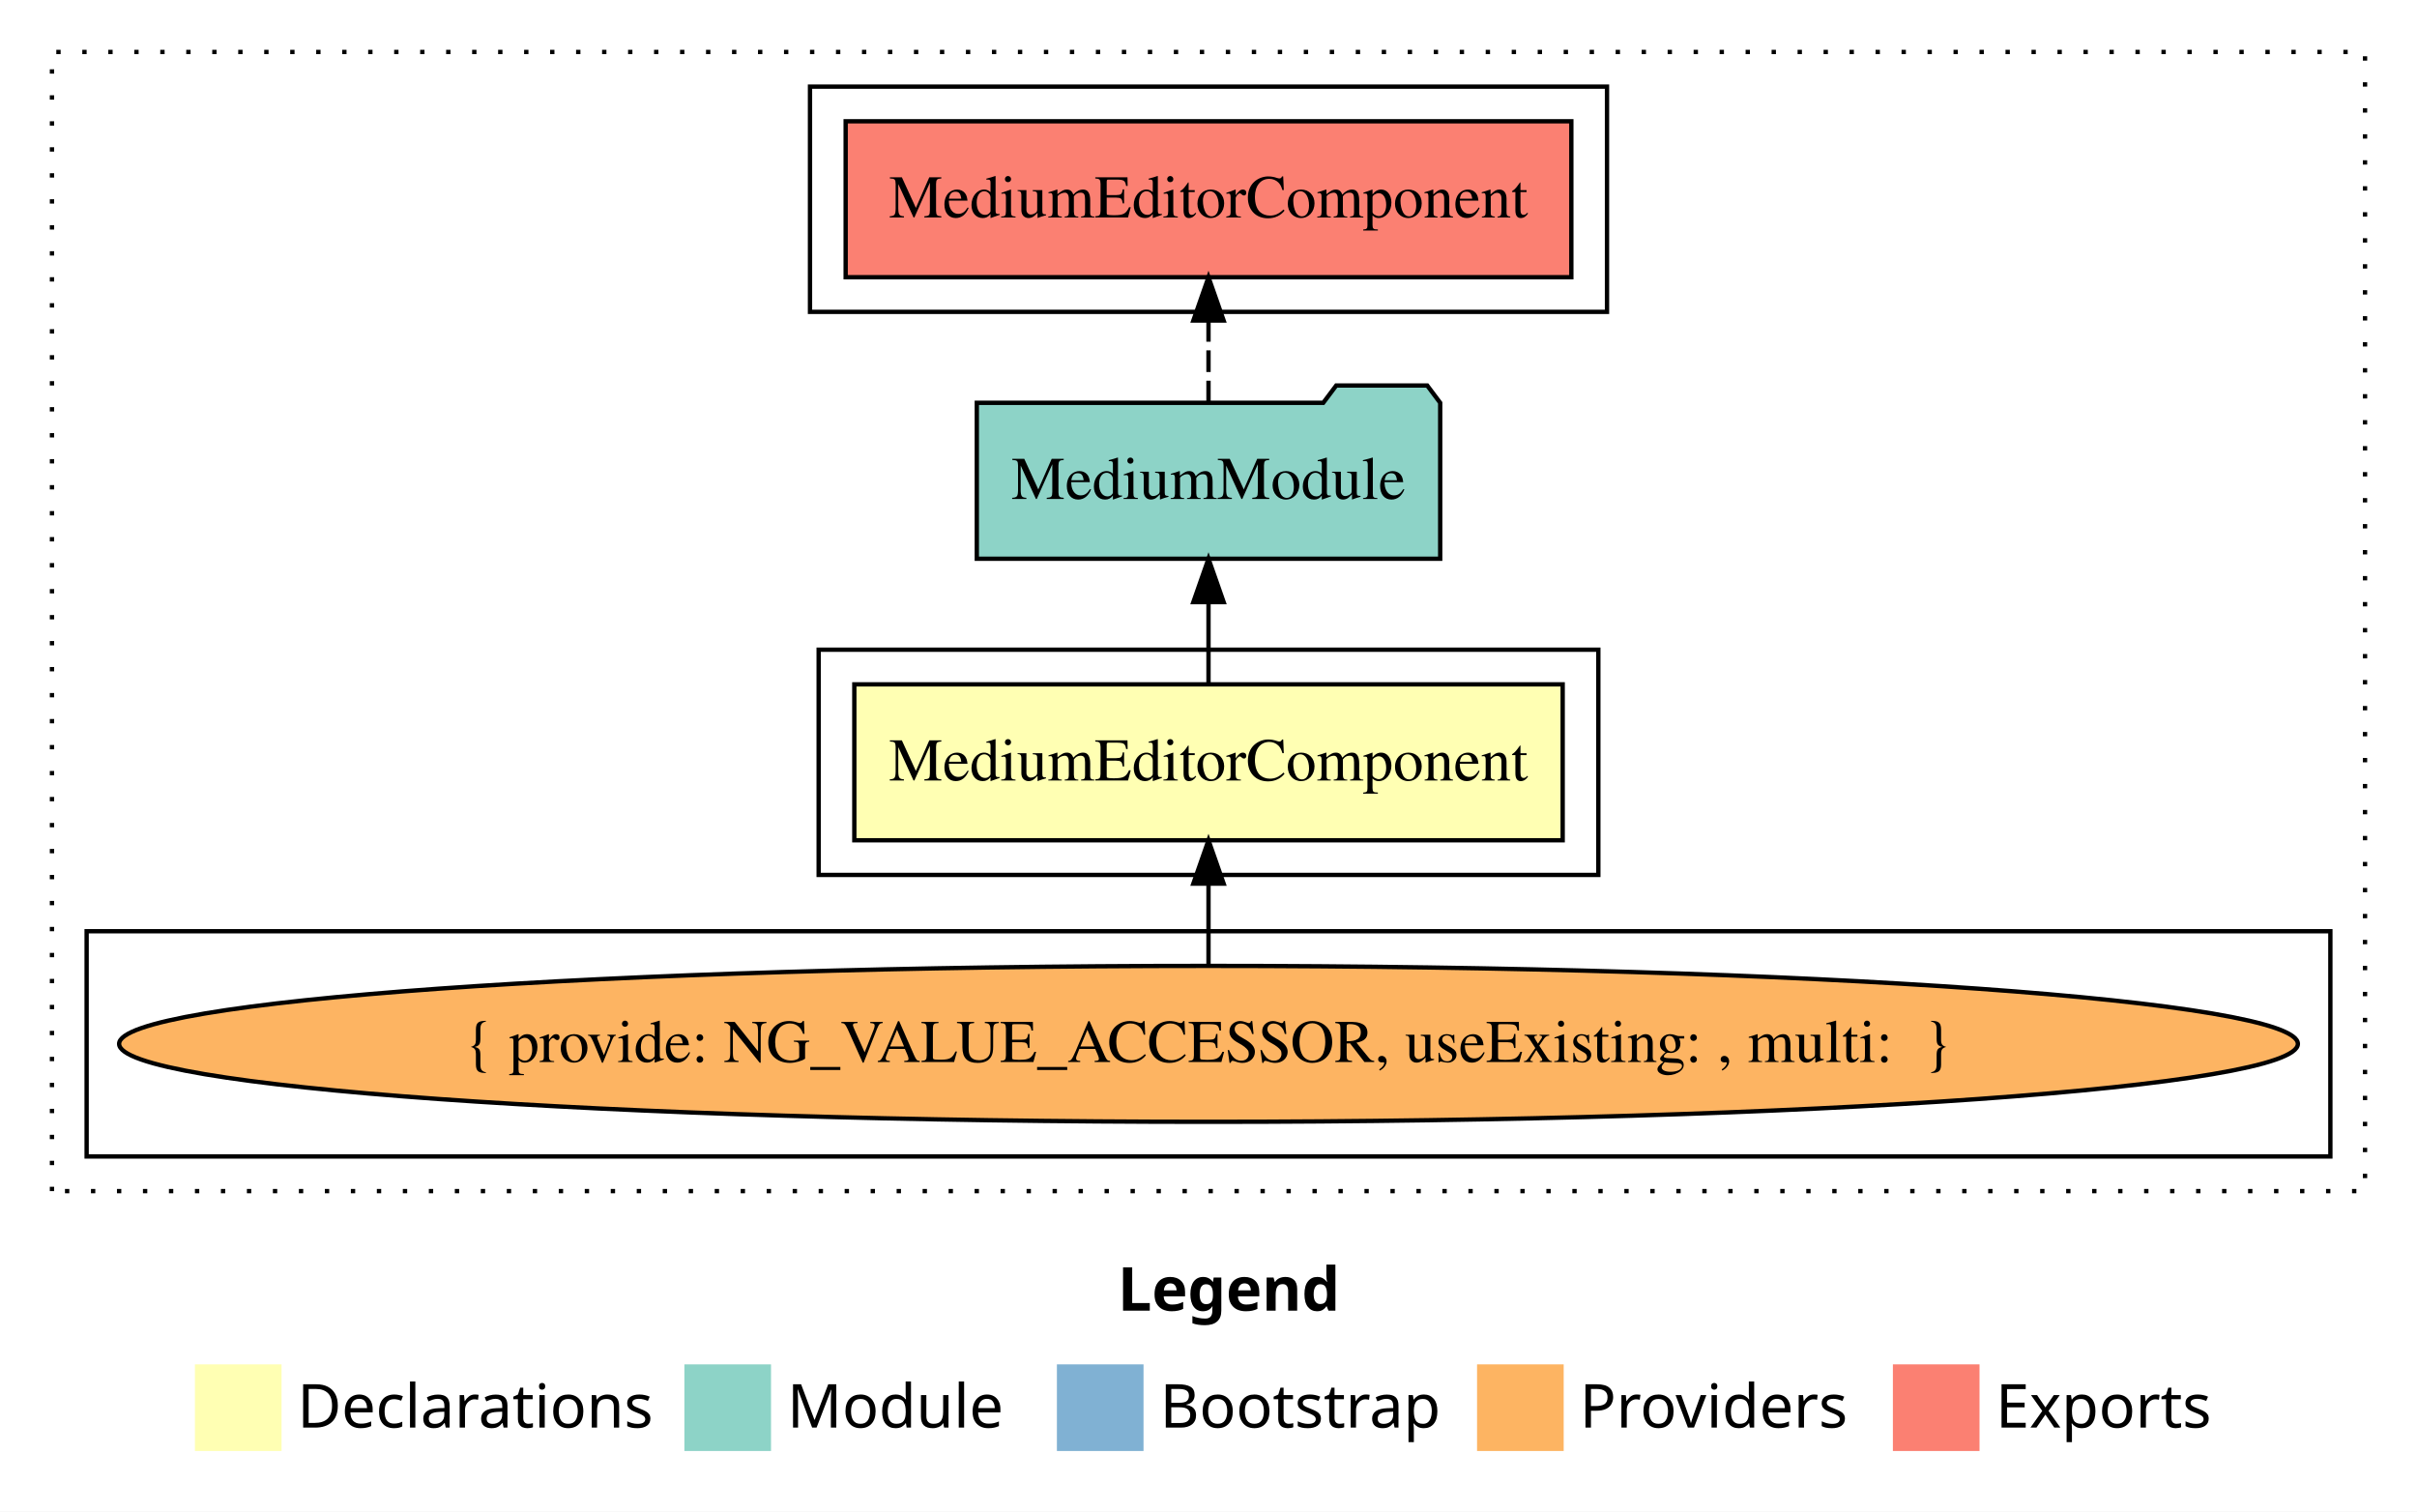
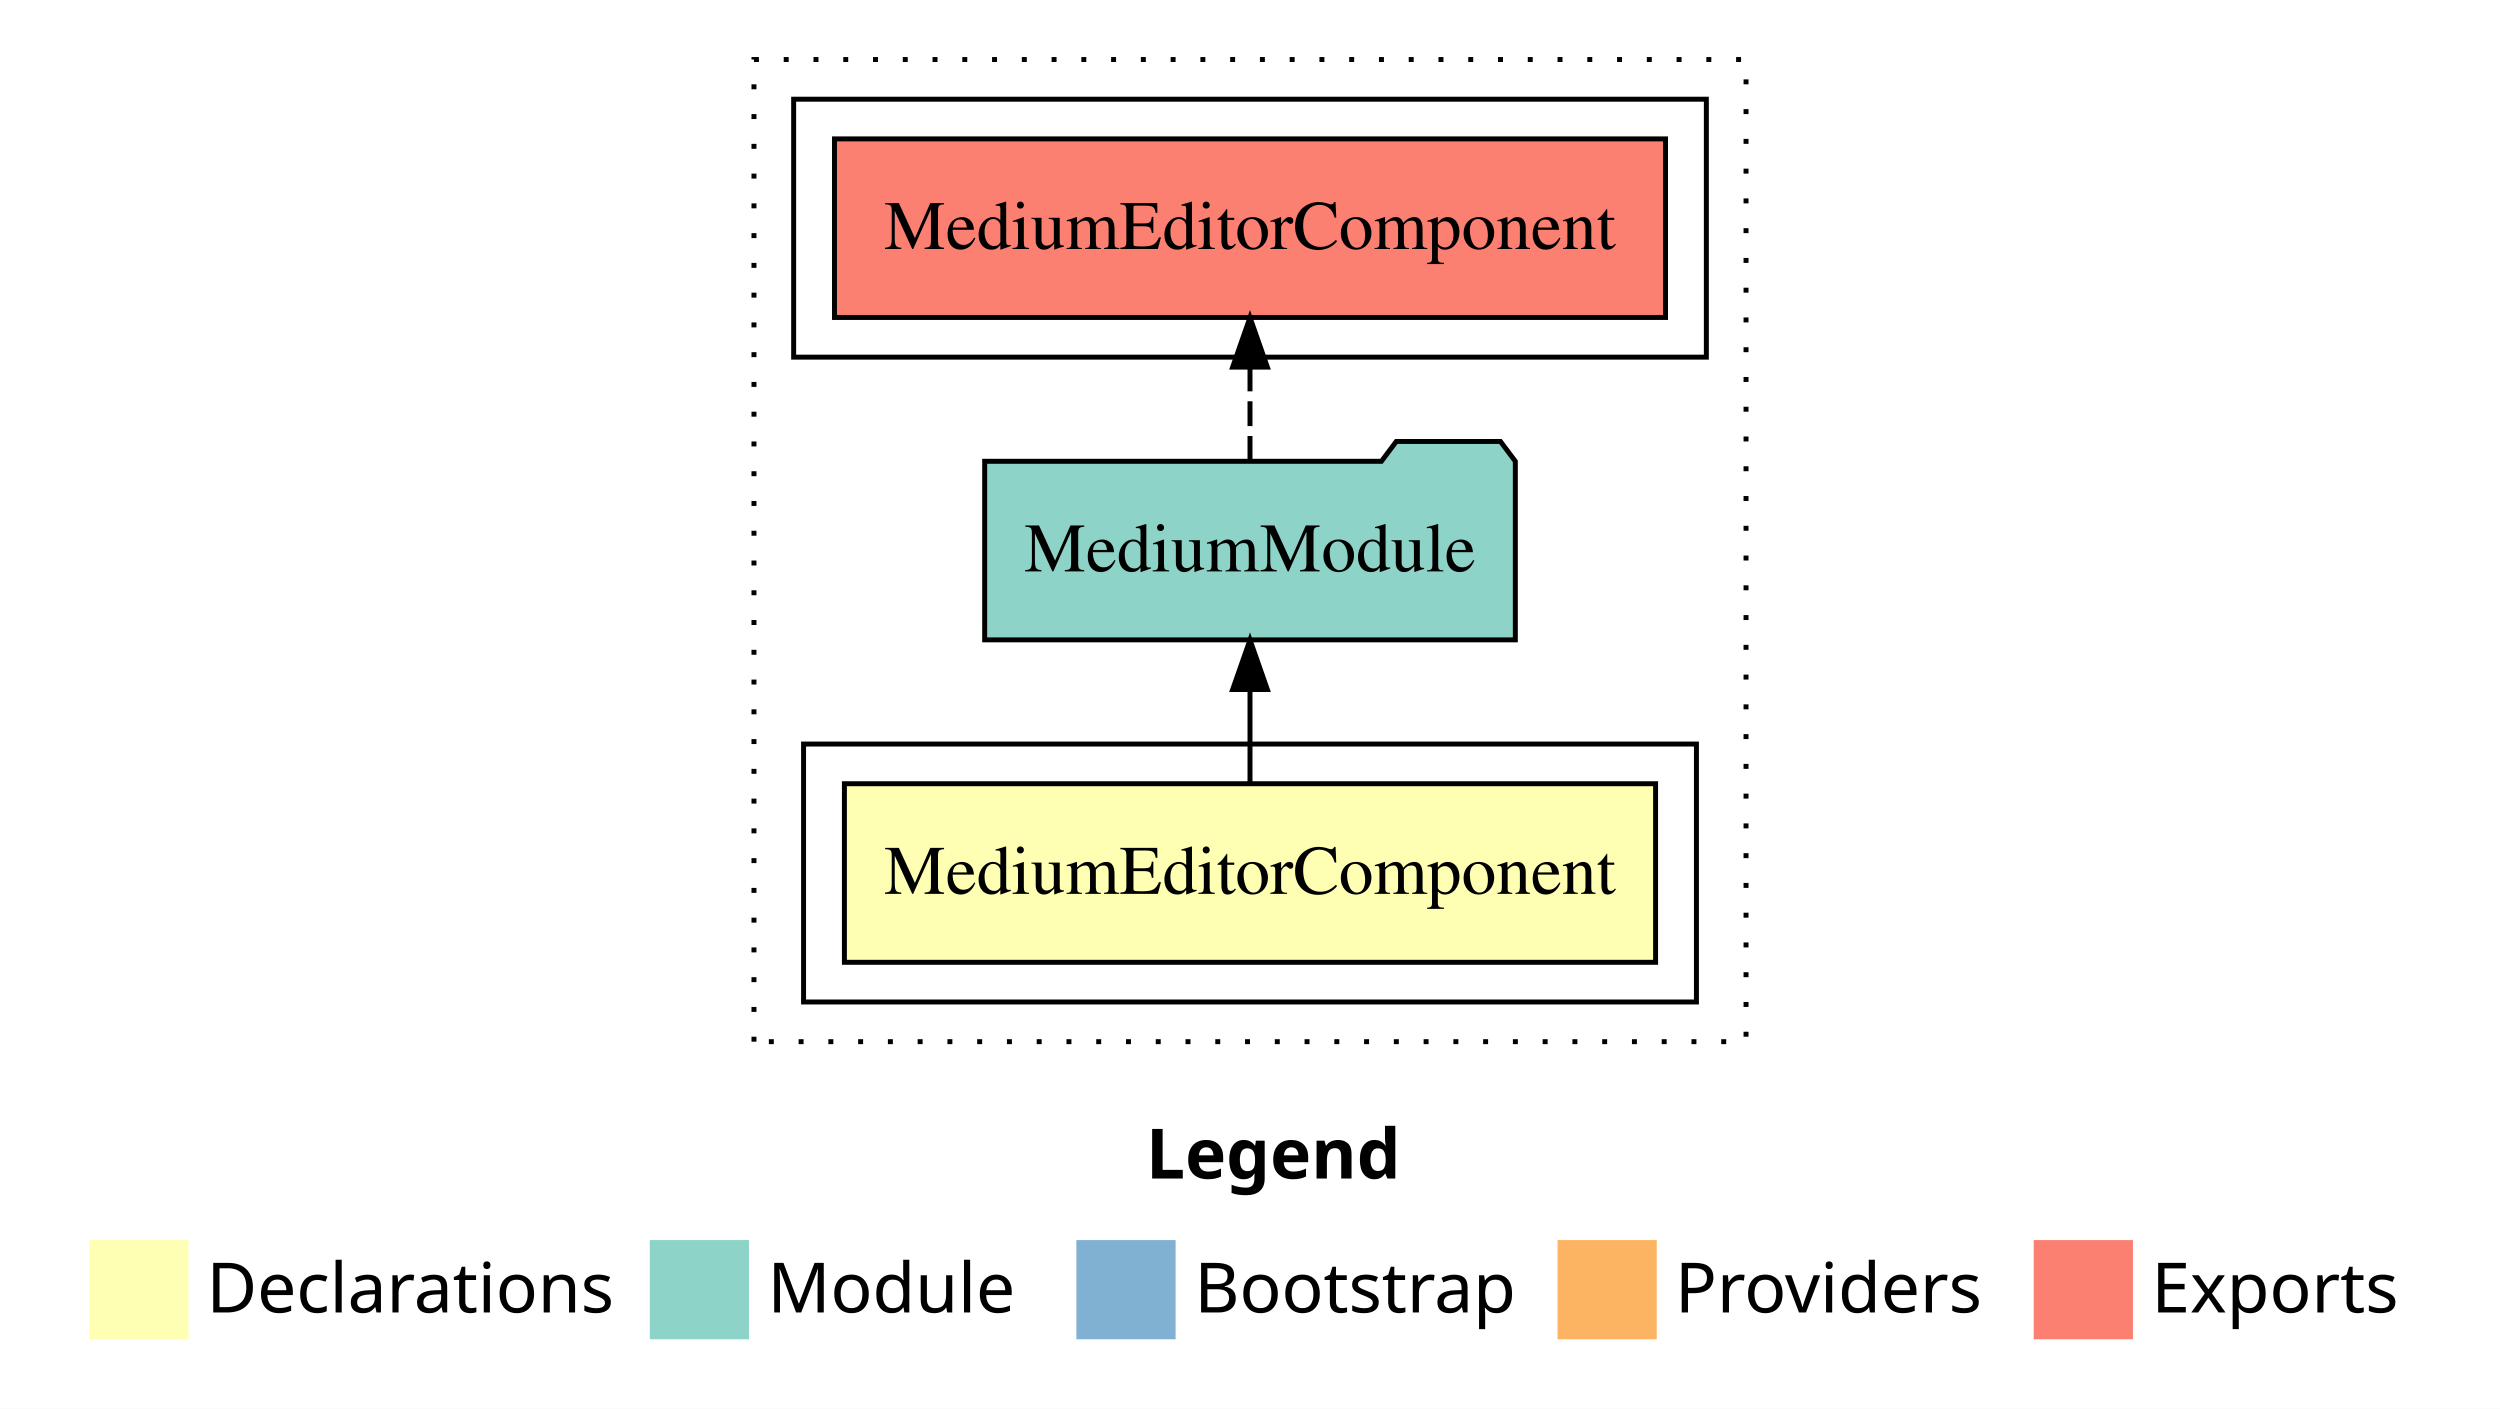
- <svg xmlns="http://www.w3.org/2000/svg" width="558pt" height="349pt" viewBox="0.00 0.00 558.00 349.00">
-   <g id="graph0" class="graph" transform="scale(1 1) rotate(0) translate(4 345)">
-     <polygon fill="#ffffff" stroke="transparent" points="-4,4 -4,-345 554,-345 554,4 -4,4" />
-     <text text-anchor="start" x="254.009" y="-42.4" font-family="sans-serif" font-weight="bold" font-size="14.00" fill="#000000">Legend</text>
-     <polygon fill="#ffffb3" stroke="transparent" points="41,-10 41,-30 61,-30 61,-10 41,-10" />
-     <text text-anchor="start" x="64.629" y="-15.4" font-family="sans-serif" font-size="14.00" fill="#000000">  Declarations</text>
-     <polygon fill="#8dd3c7" stroke="transparent" points="154,-10 154,-30 174,-30 174,-10 154,-10" />
-     <text text-anchor="start" x="177.725" y="-15.4" font-family="sans-serif" font-size="14.00" fill="#000000">  Module</text>
-     <polygon fill="#80b1d3" stroke="transparent" points="240,-10 240,-30 260,-30 260,-10 240,-10" />
-     <text text-anchor="start" x="263.781" y="-15.4" font-family="sans-serif" font-size="14.00" fill="#000000">  Bootstrap</text>
-     <polygon fill="#fdb462" stroke="transparent" points="337,-10 337,-30 357,-30 357,-10 337,-10" />
-     <text text-anchor="start" x="360.673" y="-15.4" font-family="sans-serif" font-size="14.00" fill="#000000">  Providers</text>
-     <polygon fill="#fb8072" stroke="transparent" points="433,-10 433,-30 453,-30 453,-10 433,-10" />
-     <text text-anchor="start" x="456.726" y="-15.4" font-family="sans-serif" font-size="14.00" fill="#000000">  Exports</text>
+ <svg xmlns="http://www.w3.org/2000/svg" width="504pt" height="284pt" viewBox="0.00 0.00 504.00 284.00">
+   <g id="graph0" class="graph" transform="scale(1 1) rotate(0) translate(4 280)">
+     <polygon fill="#ffffff" stroke="transparent" points="-4,4 -4,-280 500,-280 500,4 -4,4" />
+     <text text-anchor="start" x="227.009" y="-42.4" font-family="sans-serif" font-weight="bold" font-size="14.00" fill="#000000">Legend</text>
+     <polygon fill="#ffffb3" stroke="transparent" points="14,-10 14,-30 34,-30 34,-10 14,-10" />
+     <text text-anchor="start" x="37.629" y="-15.4" font-family="sans-serif" font-size="14.00" fill="#000000">  Declarations</text>
+     <polygon fill="#8dd3c7" stroke="transparent" points="127,-10 127,-30 147,-30 147,-10 127,-10" />
+     <text text-anchor="start" x="150.725" y="-15.4" font-family="sans-serif" font-size="14.00" fill="#000000">  Module</text>
+     <polygon fill="#80b1d3" stroke="transparent" points="213,-10 213,-30 233,-30 233,-10 213,-10" />
+     <text text-anchor="start" x="236.781" y="-15.4" font-family="sans-serif" font-size="14.00" fill="#000000">  Bootstrap</text>
+     <polygon fill="#fdb462" stroke="transparent" points="310,-10 310,-30 330,-30 330,-10 310,-10" />
+     <text text-anchor="start" x="333.673" y="-15.4" font-family="sans-serif" font-size="14.00" fill="#000000">  Providers</text>
+     <polygon fill="#fb8072" stroke="transparent" points="406,-10 406,-30 426,-30 426,-10 406,-10" />
+     <text text-anchor="start" x="429.726" y="-15.4" font-family="sans-serif" font-size="14.00" fill="#000000">  Exports</text>
    <g id="clust1" class="cluster">
-       <polygon fill="none" stroke="#000000" stroke-dasharray="1,5" points="8,-70 8,-333 542,-333 542,-70 8,-70" />
+       <polygon fill="none" stroke="#000000" stroke-dasharray="1,5" points="148,-70 148,-268 348,-268 348,-70 148,-70" />
    </g>
    <g id="clust2" class="cluster">
-       <polygon fill="none" stroke="#000000" points="185,-143 185,-195 365,-195 365,-143 185,-143" />
-     </g>
-     <g id="clust3" class="cluster">
-       <polygon fill="none" stroke="#000000" points="16,-78 16,-130 534,-130 534,-78 16,-78" />
+       <polygon fill="none" stroke="#000000" points="158,-78 158,-130 338,-130 338,-78 158,-78" />
    </g>
    <g id="clust5" class="cluster">
-       <polygon fill="none" stroke="#000000" points="183,-273 183,-325 367,-325 367,-273 183,-273" />
+       <polygon fill="none" stroke="#000000" points="156,-208 156,-260 340,-260 340,-208 156,-208" />
    </g>
    <g id="node1" class="node">
-       <polygon fill="#ffffb3" stroke="#000000" points="356.767,-187 193.233,-187 193.233,-151 356.767,-151 356.767,-187" />
-       <text text-anchor="middle" x="275" y="-164.8" font-family="Times,serif" font-size="14.00" fill="#000000">MediumEditorComponent</text>
+       <polygon fill="#ffffb3" stroke="#000000" points="329.767,-122 166.233,-122 166.233,-86 329.767,-86 329.767,-122" />
+       <text text-anchor="middle" x="248" y="-99.8" font-family="Times,serif" font-size="14.00" fill="#000000">MediumEditorComponent</text>
    </g>
    <g id="node2" class="node">
-       <polygon fill="#8dd3c7" stroke="#000000" points="328.49,-252 325.49,-256 304.49,-256 301.49,-252 221.51,-252 221.51,-216 328.49,-216 328.49,-252" />
-       <text text-anchor="middle" x="275" y="-229.8" font-family="Times,serif" font-size="14.00" fill="#000000">MediumModule</text>
+       <polygon fill="#8dd3c7" stroke="#000000" points="301.49,-187 298.49,-191 277.49,-191 274.49,-187 194.51,-187 194.51,-151 301.49,-151 301.49,-187" />
+       <text text-anchor="middle" x="248" y="-164.8" font-family="Times,serif" font-size="14.00" fill="#000000">MediumModule</text>
    </g>
    <g id="edge1" class="edge">
-       <path fill="none" stroke="#000000" d="M275,-187.106C275,-187.106 275,-205.991 275,-205.991" />
-       <polygon fill="#000000" stroke="#000000" points="271.5,-205.991 275,-215.991 278.5,-205.991 271.5,-205.991" />
-     </g>
-     <g id="node4" class="node">
-       <polygon fill="#fb8072" stroke="#000000" points="358.767,-317 191.233,-317 191.233,-281 358.767,-281 358.767,-317" />
-       <text text-anchor="middle" x="275" y="-294.8" font-family="Times,serif" font-size="14.00" fill="#000000">MediumEditorComponent </text>
-     </g>
-     <g id="edge3" class="edge">
-       <path fill="none" stroke="#000000" stroke-dasharray="5,2" d="M275,-252.106C275,-252.106 275,-270.991 275,-270.991" />
-       <polygon fill="#000000" stroke="#000000" points="271.5,-270.991 275,-280.991 278.5,-270.991 271.5,-270.991" />
+       <path fill="none" stroke="#000000" d="M248,-122.106C248,-122.106 248,-140.991 248,-140.991" />
+       <polygon fill="#000000" stroke="#000000" points="244.5,-140.991 248,-150.991 251.5,-140.991 244.5,-140.991" />
    </g>
    <g id="node3" class="node">
-       <ellipse fill="#fdb462" stroke="#000000" cx="275" cy="-104" rx="251.499" ry="18" />
-       <text text-anchor="middle" x="275" y="-99.8" font-family="Times,serif" font-size="14.00" fill="#000000">{ provide: NG_VALUE_ACCESSOR, useExisting: , multi:  }</text>
+       <polygon fill="#fb8072" stroke="#000000" points="331.767,-252 164.233,-252 164.233,-216 331.767,-216 331.767,-252" />
+       <text text-anchor="middle" x="248" y="-229.8" font-family="Times,serif" font-size="14.00" fill="#000000">MediumEditorComponent </text>
    </g>
    <g id="edge2" class="edge">
-       <path fill="none" stroke="#000000" d="M275,-122.106C275,-122.106 275,-140.991 275,-140.991" />
-       <polygon fill="#000000" stroke="#000000" points="271.5,-140.991 275,-150.991 278.5,-140.991 271.5,-140.991" />
+       <path fill="none" stroke="#000000" stroke-dasharray="5,2" d="M248,-187.106C248,-187.106 248,-205.991 248,-205.991" />
+       <polygon fill="#000000" stroke="#000000" points="244.5,-205.991 248,-215.991 251.5,-205.991 244.5,-205.991" />
    </g>
  </g>
</svg>
